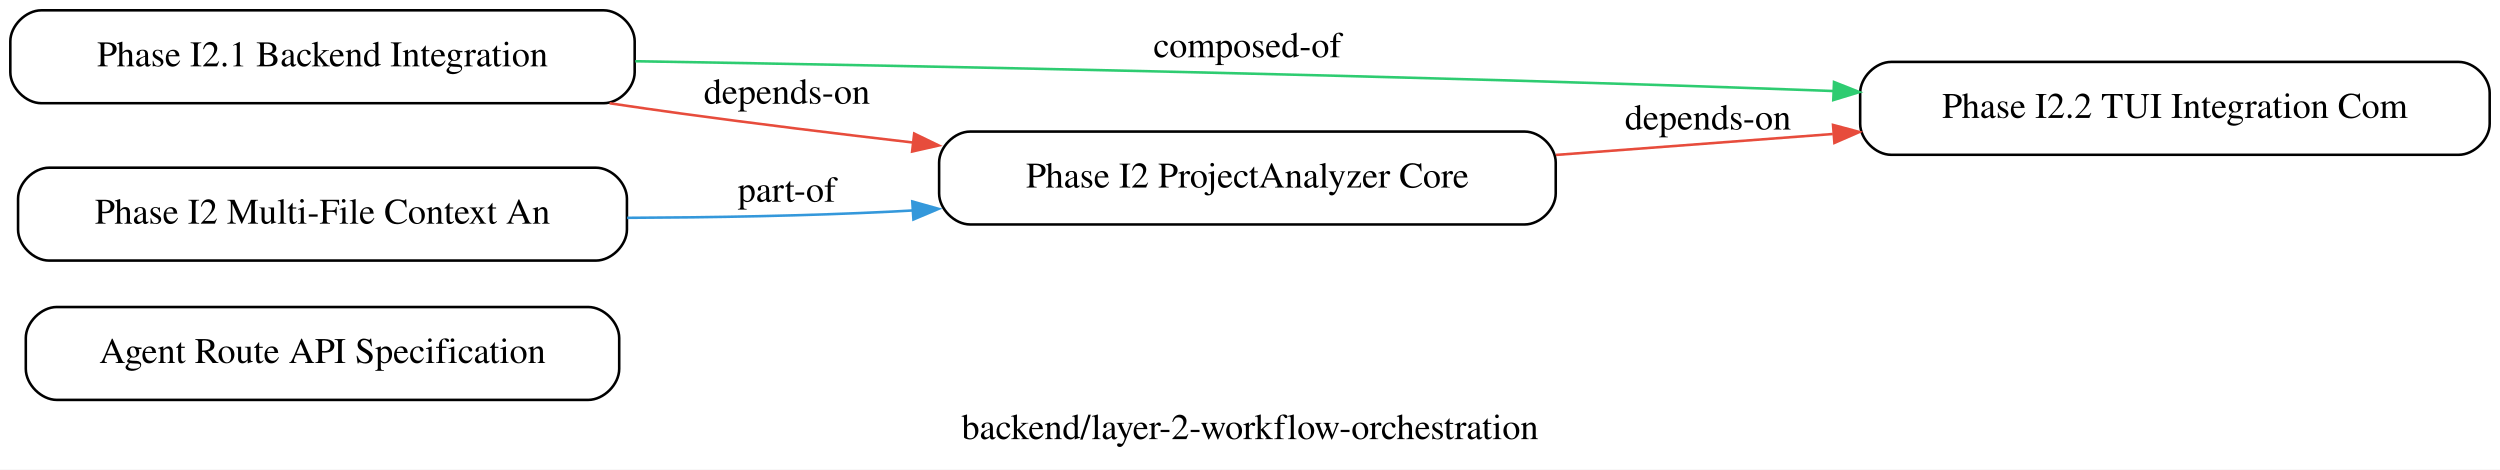
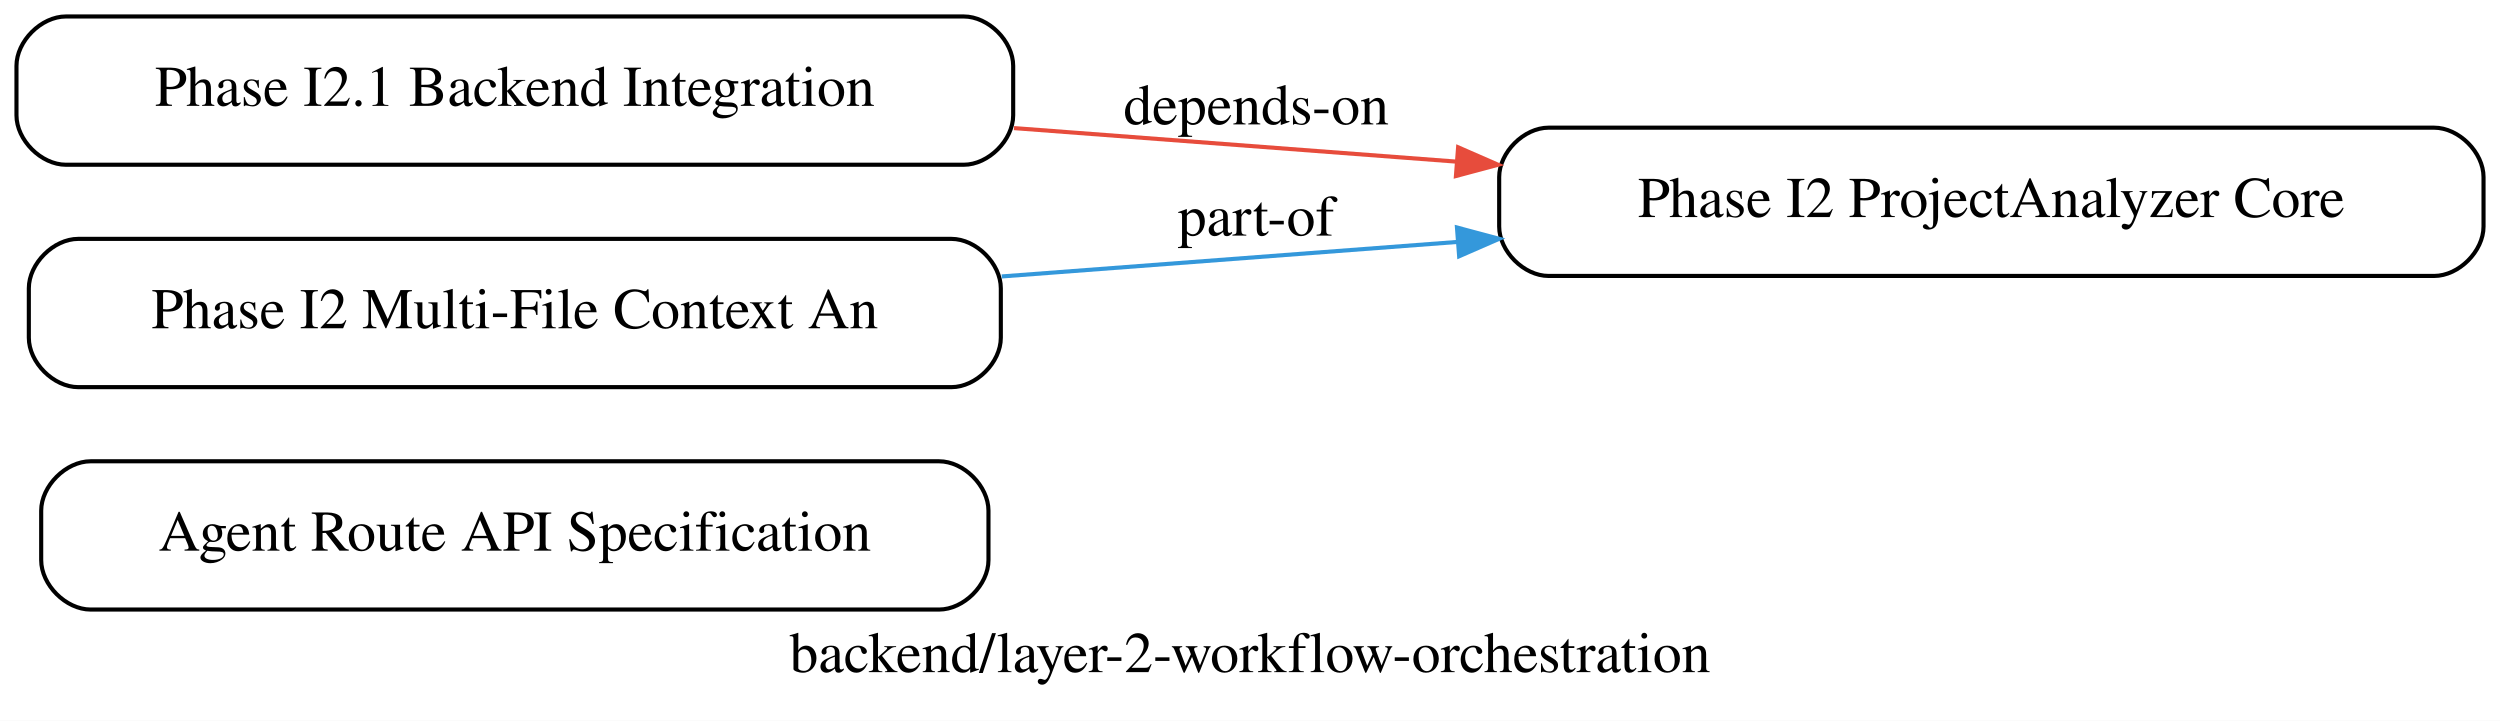
- <svg xmlns="http://www.w3.org/2000/svg" width="969pt" height="182pt" viewBox="0.00 0.00 969.00 182.00">
-   <g id="graph0" class="graph" transform="scale(1 1) rotate(0) translate(4 178)">
-     <polygon fill="white" stroke="transparent" points="-4,4 -4,-178 965,-178 965,4 -4,4" />
-     <text text-anchor="middle" x="480.5" y="-7.8" font-family="Times,serif" font-size="14.00">backend/layer-2-workflow-orchestration</text>
+ <svg xmlns="http://www.w3.org/2000/svg" width="607pt" height="175pt" viewBox="0.00 0.00 607.00 175.00">
+   <g id="graph0" class="graph" transform="scale(1 1) rotate(0) translate(4 171)">
+     <polygon fill="white" stroke="transparent" points="-4,4 -4,-171 603,-171 603,4 -4,4" />
+     <text text-anchor="middle" x="299.5" y="-7.8" font-family="Times,serif" font-size="14.00">backend/layer-2-workflow-orchestration</text>
    <g id="node1" class="node">
      <path fill="none" stroke="black" d="M224,-59C224,-59 18,-59 18,-59 12,-59 6,-53 6,-47 6,-47 6,-35 6,-35 6,-29 12,-23 18,-23 18,-23 224,-23 224,-23 230,-23 236,-29 236,-35 236,-35 236,-47 236,-47 236,-53 230,-59 224,-59" />
      <text text-anchor="middle" x="121" y="-37.3" font-family="Times,serif" font-size="14.00">Agent Route API Specification</text>
    </g>
    <g id="node2" class="node">
-       <path fill="none" stroke="black" d="M230,-174C230,-174 12,-174 12,-174 6,-174 0,-168 0,-162 0,-162 0,-150 0,-150 0,-144 6,-138 12,-138 12,-138 230,-138 230,-138 236,-138 242,-144 242,-150 242,-150 242,-162 242,-162 242,-168 236,-174 230,-174" />
-       <text text-anchor="middle" x="121" y="-152.3" font-family="Times,serif" font-size="14.00">Phase I2.1 Backend Integration</text>
+       <path fill="none" stroke="black" d="M230,-167C230,-167 12,-167 12,-167 6,-167 0,-161 0,-155 0,-155 0,-143 0,-143 0,-137 6,-131 12,-131 12,-131 230,-131 230,-131 236,-131 242,-137 242,-143 242,-143 242,-155 242,-155 242,-161 236,-167 230,-167" />
+       <text text-anchor="middle" x="121" y="-145.3" font-family="Times,serif" font-size="14.00">Phase I2.1 Backend Integration</text>
+     </g>
+     <g id="node4" class="node">
+       <path fill="none" stroke="black" d="M587,-140C587,-140 372,-140 372,-140 366,-140 360,-134 360,-128 360,-128 360,-116 360,-116 360,-110 366,-104 372,-104 372,-104 587,-104 587,-104 593,-104 599,-110 599,-116 599,-116 599,-128 599,-128 599,-134 593,-140 587,-140" />
+       <text text-anchor="middle" x="479.5" y="-118.3" font-family="Times,serif" font-size="14.00">Phase I2 ProjectAnalyzer Core </text>
+     </g>
+     <g id="edge2" class="edge">
+       <path fill="none" stroke="#e74c3c" d="M242.2,-139.9C276.69,-137.28 314.45,-134.42 349.45,-131.77" />
+       <polygon fill="#e74c3c" stroke="#e74c3c" points="350.03,-135.24 359.73,-131 349.5,-128.26 350.03,-135.24" />
+       <text text-anchor="middle" x="301" y="-140.8" font-family="Times,serif" font-size="14.00">depends-on</text>
    </g>
    <g id="node3" class="node">
-       <path fill="none" stroke="black" d="M949,-154C949,-154 729,-154 729,-154 723,-154 717,-148 717,-142 717,-142 717,-130 717,-130 717,-124 723,-118 729,-118 729,-118 949,-118 949,-118 955,-118 961,-124 961,-130 961,-130 961,-142 961,-142 961,-148 955,-154 949,-154" />
-       <text text-anchor="middle" x="839" y="-132.3" font-family="Times,serif" font-size="14.00">Phase I2.2 TUI Integration Com</text>
-     </g>
-     <g id="edge4" class="edge">
-       <path fill="none" stroke="#2ecc71" d="M242.21,-154.26C358.95,-152.35 541.17,-148.75 699,-143 701.54,-142.91 704.1,-142.81 706.68,-142.71" />
-       <polygon fill="#2ecc71" stroke="#2ecc71" points="706.86,-146.21 716.71,-142.31 706.58,-139.21 706.86,-146.21" />
-       <text text-anchor="middle" x="479.5" y="-155.8" font-family="Times,serif" font-size="14.00">composed-of</text>
-     </g>
-     <g id="node5" class="node">
-       <path fill="none" stroke="black" d="M587,-127C587,-127 372,-127 372,-127 366,-127 360,-121 360,-115 360,-115 360,-103 360,-103 360,-97 366,-91 372,-91 372,-91 587,-91 587,-91 593,-91 599,-97 599,-103 599,-103 599,-115 599,-115 599,-121 593,-127 587,-127" />
-       <text text-anchor="middle" x="479.5" y="-105.3" font-family="Times,serif" font-size="14.00">Phase I2 ProjectAnalyzer Core </text>
-     </g>
-     <g id="edge3" class="edge">
-       <path fill="none" stroke="#e74c3c" d="M232.28,-137.97C241.65,-136.58 250.99,-135.23 260,-134 289.06,-130.02 320.35,-126.18 349.92,-122.75" />
-       <polygon fill="#e74c3c" stroke="#e74c3c" points="350.34,-126.23 359.88,-121.61 349.54,-119.27 350.34,-126.23" />
-       <text text-anchor="middle" x="301" y="-137.8" font-family="Times,serif" font-size="14.00">depends-on</text>
-     </g>
-     <g id="node4" class="node">
      <path fill="none" stroke="black" d="M227,-113C227,-113 15,-113 15,-113 9,-113 3,-107 3,-101 3,-101 3,-89 3,-89 3,-83 9,-77 15,-77 15,-77 227,-77 227,-77 233,-77 239,-83 239,-89 239,-89 239,-101 239,-101 239,-107 233,-113 227,-113" />
      <text text-anchor="middle" x="121" y="-91.3" font-family="Times,serif" font-size="14.00">Phase I2 Multi-File Context An</text>
    </g>
-     <g id="edge2" class="edge">
-       <path fill="none" stroke="#3498db" d="M239.08,-93.57C272.36,-93.7 308.62,-94.34 342,-96 344.55,-96.13 347.12,-96.27 349.72,-96.42" />
-       <polygon fill="#3498db" stroke="#3498db" points="349.6,-99.92 359.8,-97.05 350.04,-92.93 349.6,-99.92" />
-       <text text-anchor="middle" x="301" y="-99.8" font-family="Times,serif" font-size="14.00">part-of</text>
-     </g>
    <g id="edge1" class="edge">
-       <path fill="none" stroke="#e74c3c" d="M599.05,-117.95C633.45,-120.55 671.23,-123.4 706.39,-126.06" />
-       <polygon fill="#e74c3c" stroke="#e74c3c" points="706.48,-129.58 716.72,-126.84 707.01,-122.6 706.48,-129.58" />
-       <text text-anchor="middle" x="658" y="-127.8" font-family="Times,serif" font-size="14.00">depends-on</text>
+       <path fill="none" stroke="#3498db" d="M239.23,-103.88C274.66,-106.56 313.74,-109.52 349.88,-112.26" />
+       <polygon fill="#3498db" stroke="#3498db" points="349.75,-115.76 359.99,-113.02 350.28,-108.78 349.75,-115.76" />
+       <text text-anchor="middle" x="301" y="-113.8" font-family="Times,serif" font-size="14.00">part-of</text>
    </g>
  </g>
</svg>
